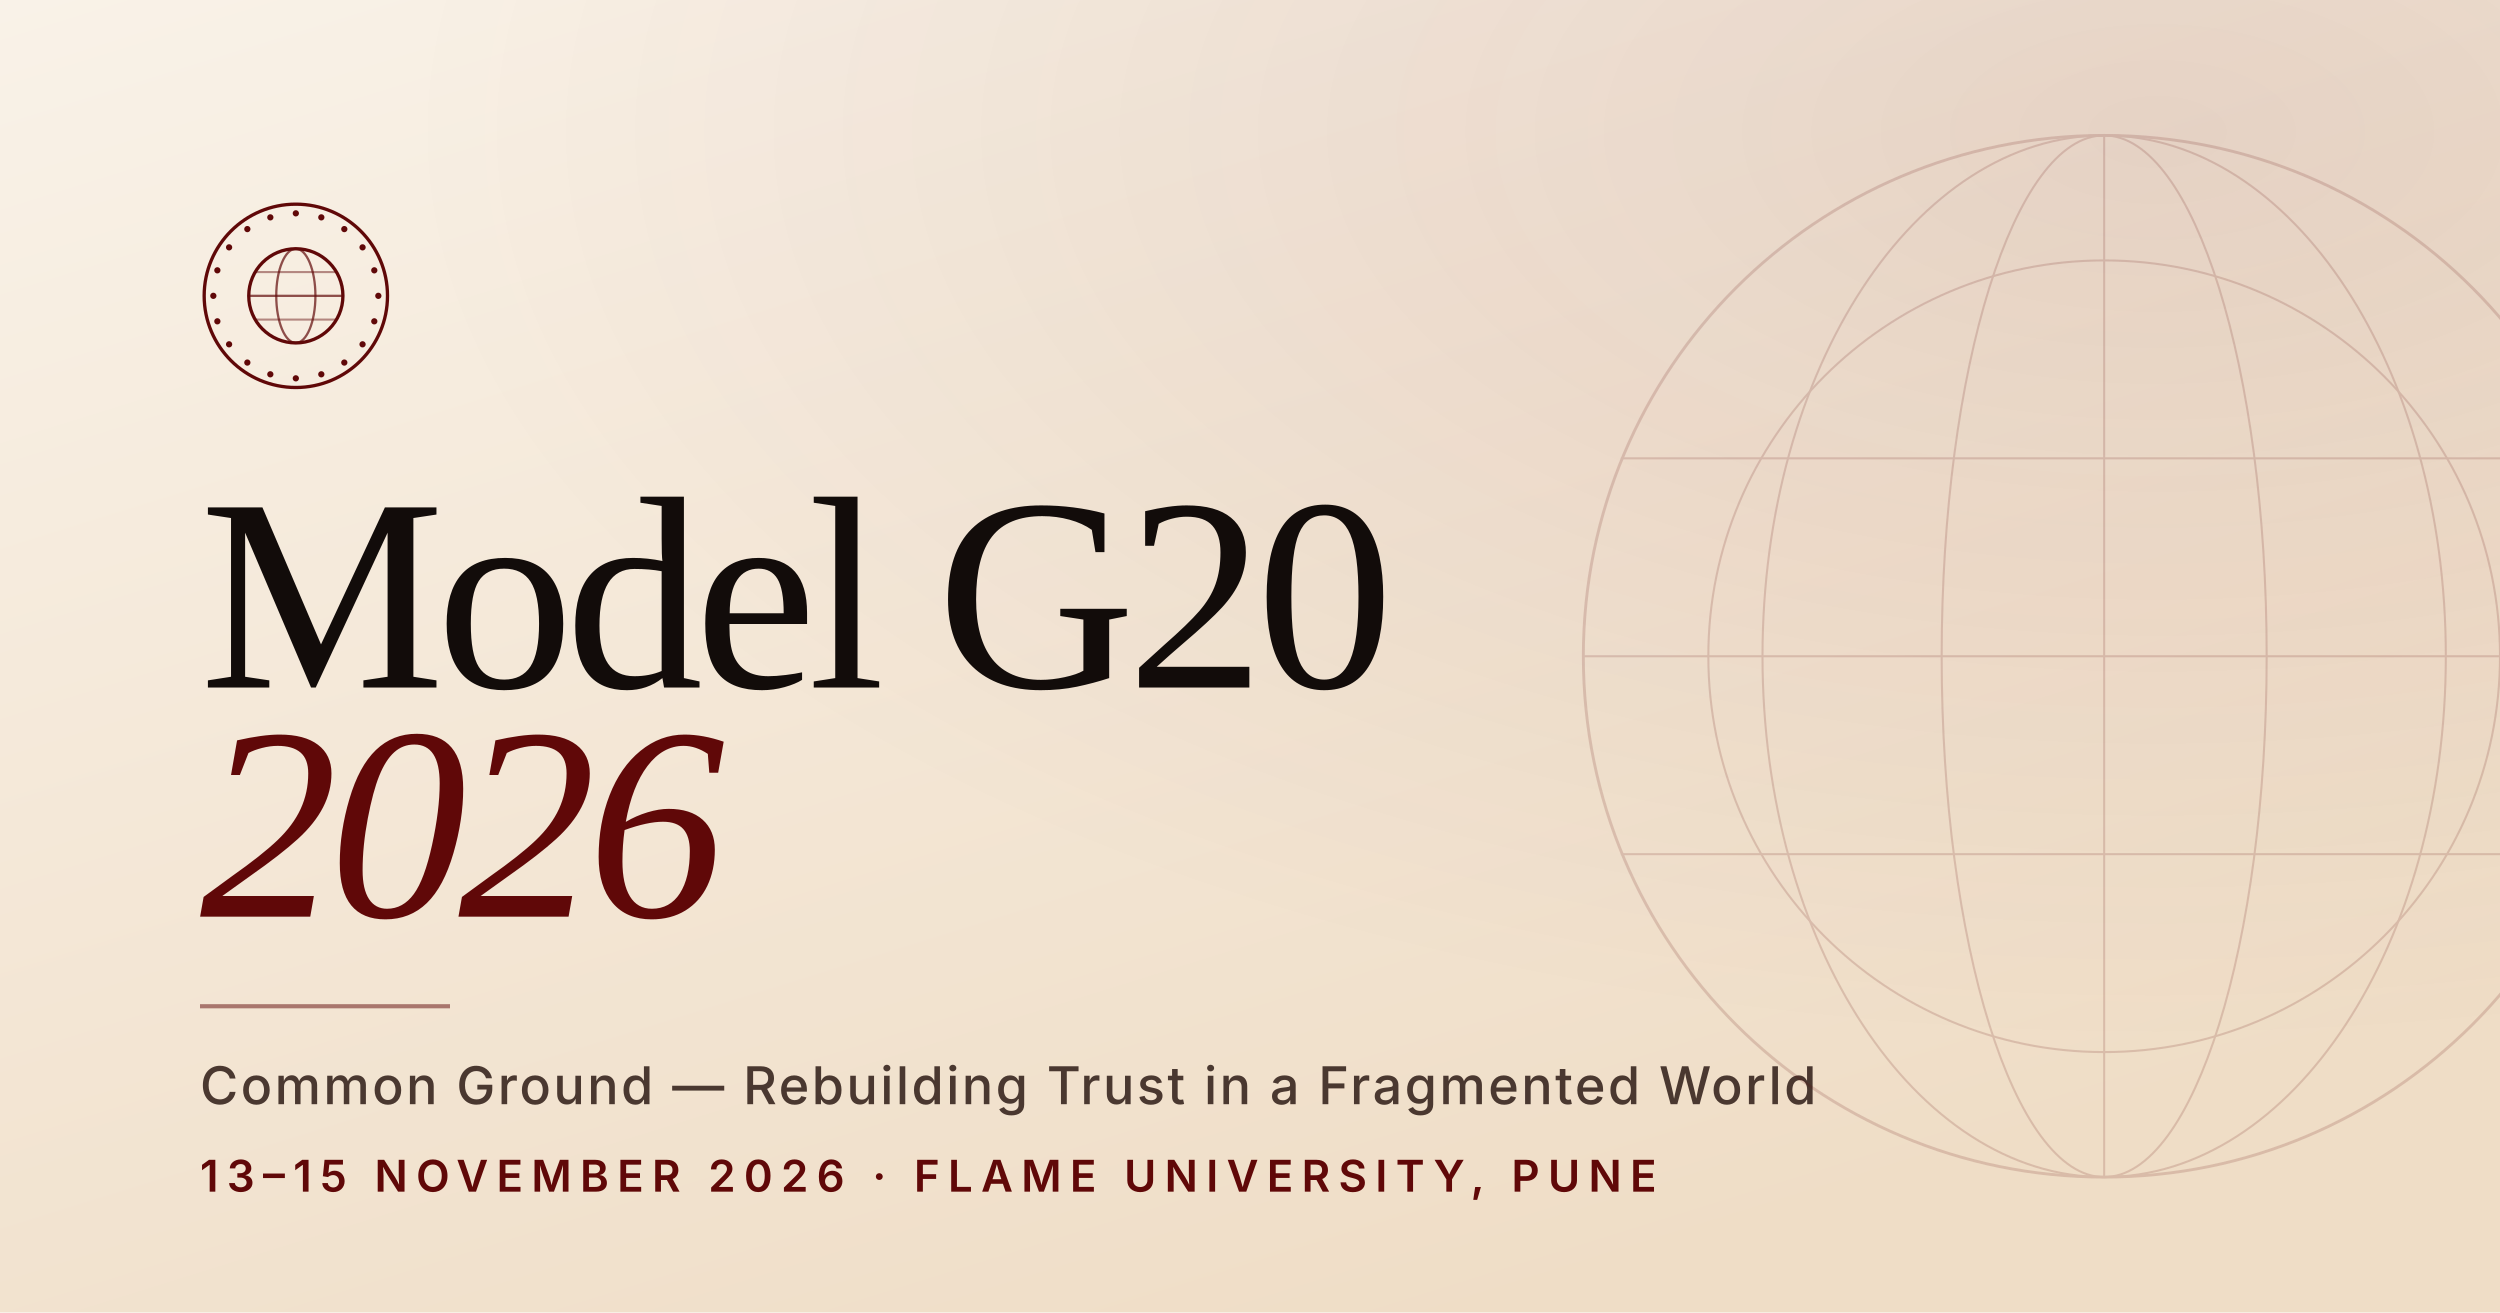
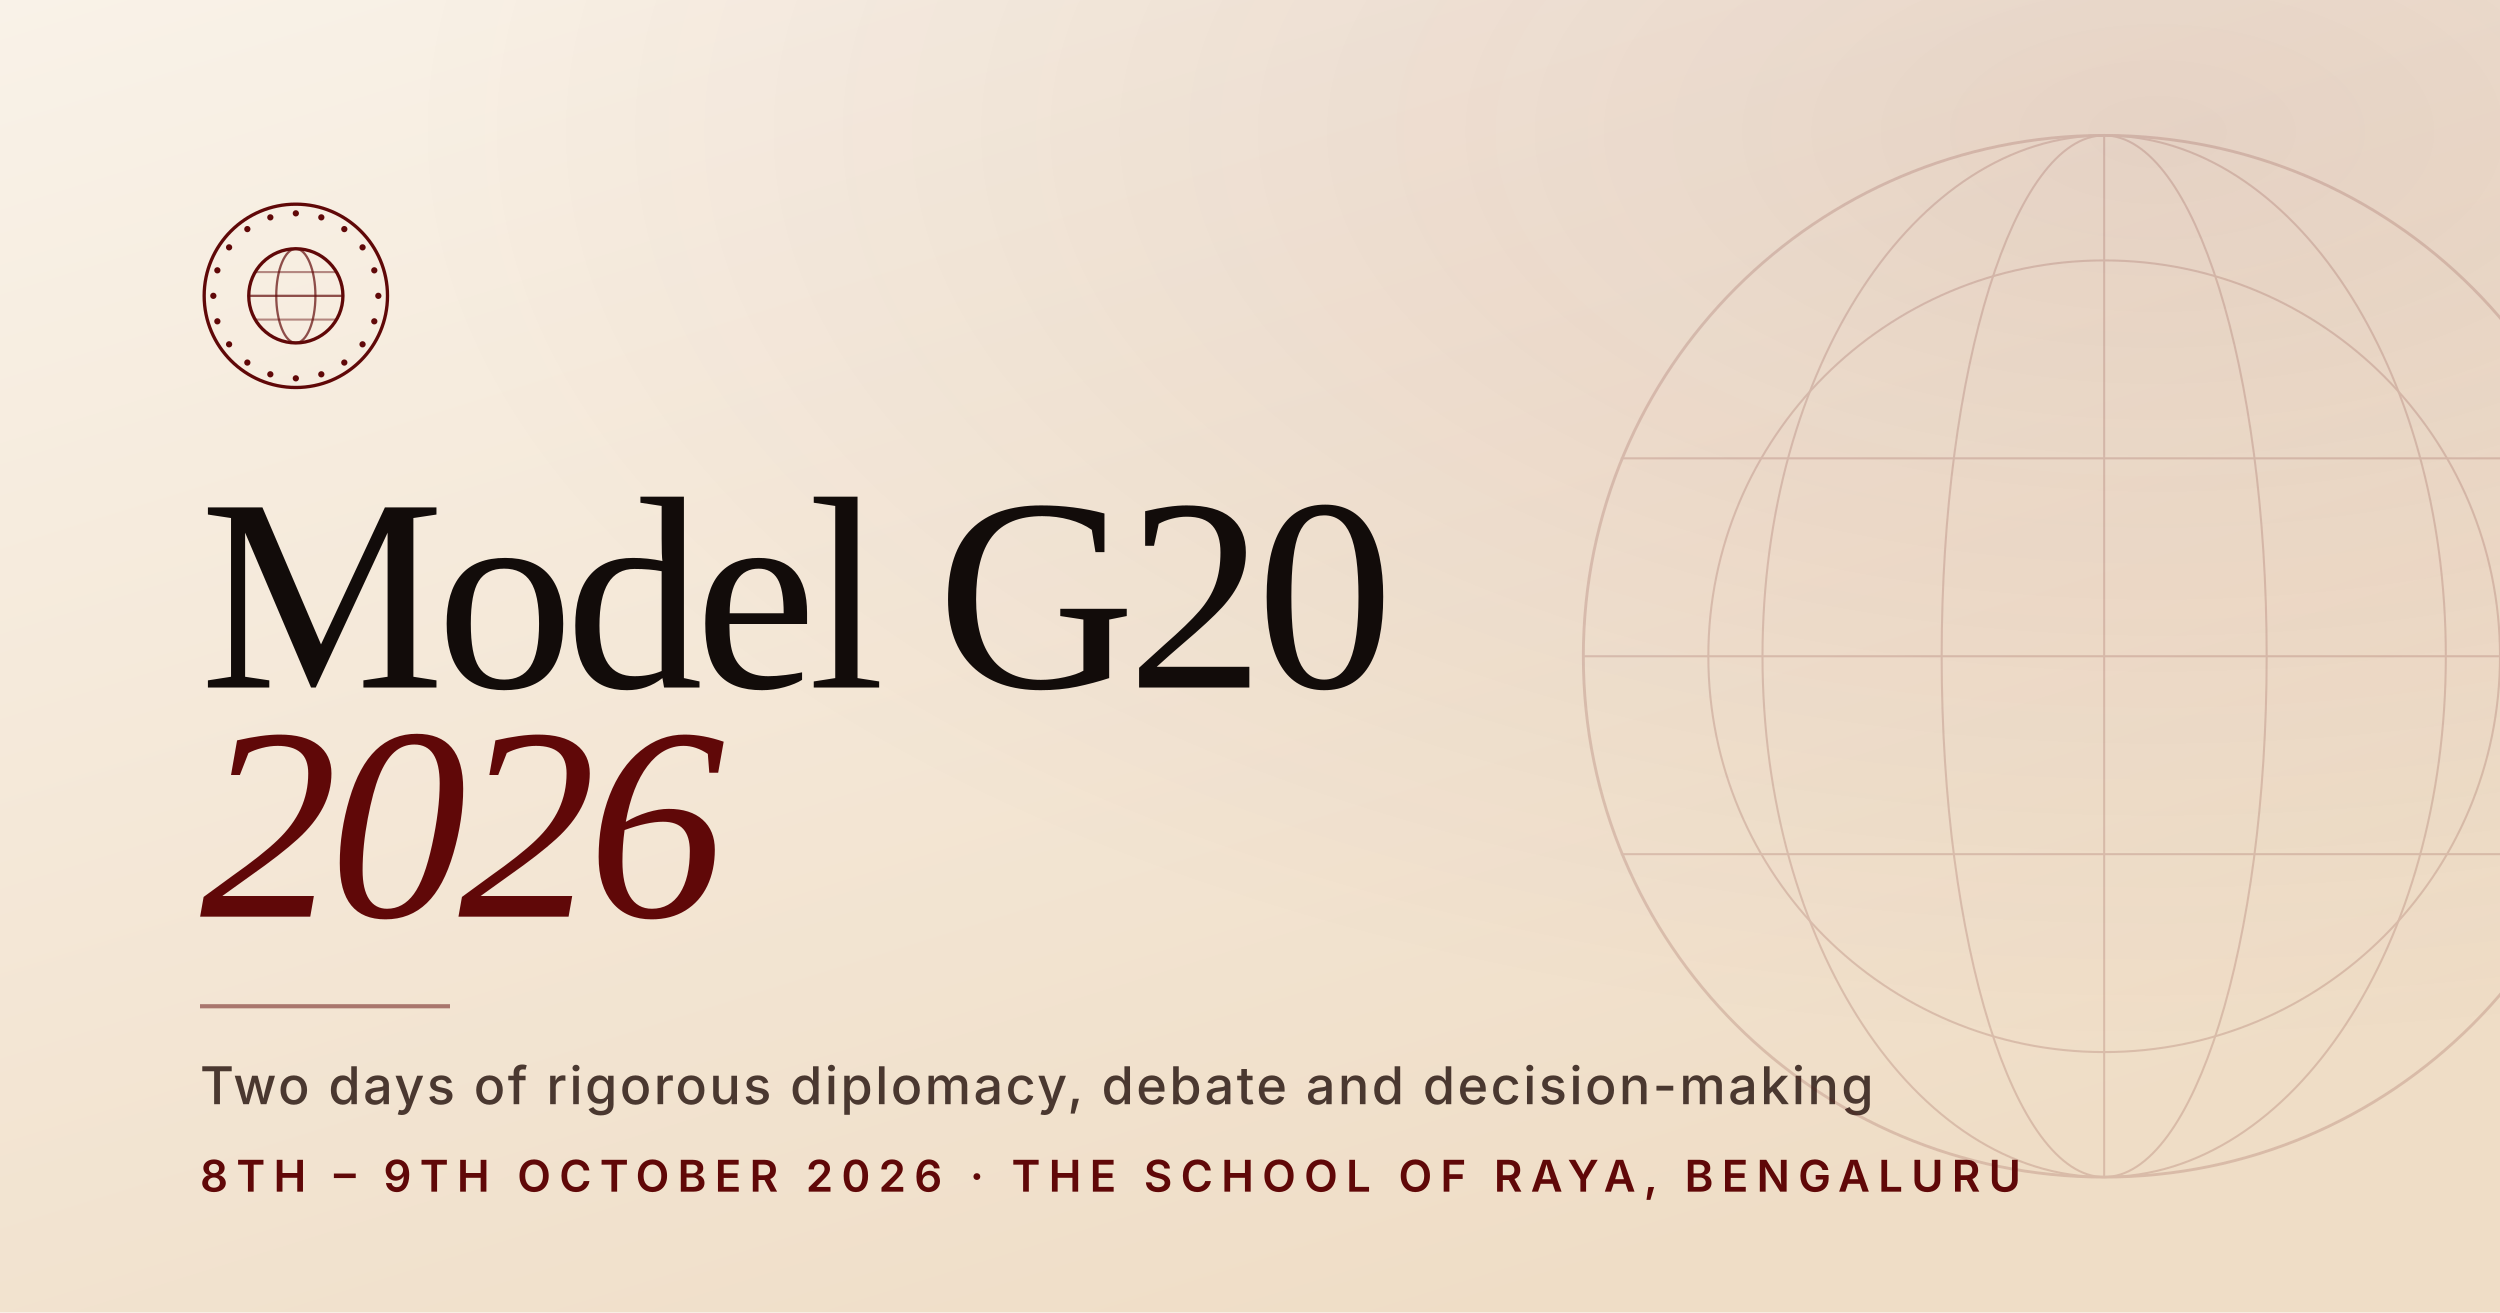
<svg xmlns="http://www.w3.org/2000/svg" viewBox="0 0 1200 630" width="1200" height="630">
  <defs>
    <linearGradient id="ground" x1="0" y1="0" x2="0.6" y2="1">
      <stop offset="0" stop-color="#F9F2E8" />
      <stop offset="1" stop-color="#EFDDC6" />
    </linearGradient>
    <radialGradient id="glow" cx="0.86" cy="0.1" r="0.7">
      <stop offset="0" stop-color="#600808" stop-opacity="0.10" />
      <stop offset="1" stop-color="#600808" stop-opacity="0" />
    </radialGradient>
  </defs>
  <rect width="1200" height="630" fill="url(#ground)" />
  <rect width="1200" height="630" fill="url(#glow)" />
  <g transform="translate(96 96)" fill="none" stroke="#600808">
    <circle cx="46" cy="46" r="44" stroke-width="1.6" />
    <circle cx="46" cy="46" r="39.6" stroke-width="3" stroke-linecap="round" stroke-dasharray="0.001 12.44" />
    <circle cx="46" cy="46" r="22.6" stroke-width="1.6" />
    <ellipse cx="46" cy="46" rx="9.4" ry="22.6" stroke-width="1.1" opacity=".7" />
    <path d="M23.4 46h45.2" stroke-width="1.1" opacity=".7" />
    <path d="M26.8 34.6h38.4M26.8 57.4h38.4" stroke-width="1" opacity=".45" />
  </g>
  <text x="96" y="330" font-family="Cormorant Garamond, Garamond, Times New Roman, serif" font-size="132" font-weight="300" fill="#120C0A" letter-spacing="-4">Model G20</text>
  <text x="96" y="440" font-family="Cormorant Garamond, Garamond, Times New Roman, serif" font-size="132" font-weight="300" font-style="italic" fill="#600808" letter-spacing="-4">2026</text>
  <rect x="96" y="482" width="120" height="2" fill="#600808" opacity=".5" />
-   <text x="96" y="530" font-family="Inter, Helvetica, Arial, sans-serif" font-size="25" font-weight="500" fill="#4A3830" letter-spacing="1.2">Common Ground — Rebuilding Trust in a Fragmented World</text>
-   <text x="96" y="572" font-family="Inter, Helvetica, Arial, sans-serif" font-size="21" font-weight="600" fill="#600808" letter-spacing="4">13–15 NOVEMBER 2026 · FLAME UNIVERSITY, PUNE</text>
+   <text x="96" y="530" font-family="Inter, Helvetica, Arial, sans-serif" font-size="25" font-weight="500" fill="#4A3830" letter-spacing="1.2">Two days of rigorous diplomacy, debate and decision-making</text>
+   <text x="96" y="572" font-family="Inter, Helvetica, Arial, sans-serif" font-size="21" font-weight="600" fill="#600808" letter-spacing="4">8TH – 9TH OCTOBER 2026 · THE SCHOOL OF RAYA, BENGALURU</text>
  <g transform="translate(1010 315)" fill="none" stroke="#600808" opacity=".16">
    <circle r="250" stroke-width="1.4" />
    <circle r="190" stroke-width="1" />
    <ellipse rx="78" ry="250" stroke-width="1" />
    <ellipse rx="164" ry="250" stroke-width="1" />
    <path d="M-250 0h500M0 -250v500M-232 -95h464M-232 95h464" />
  </g>
</svg>
